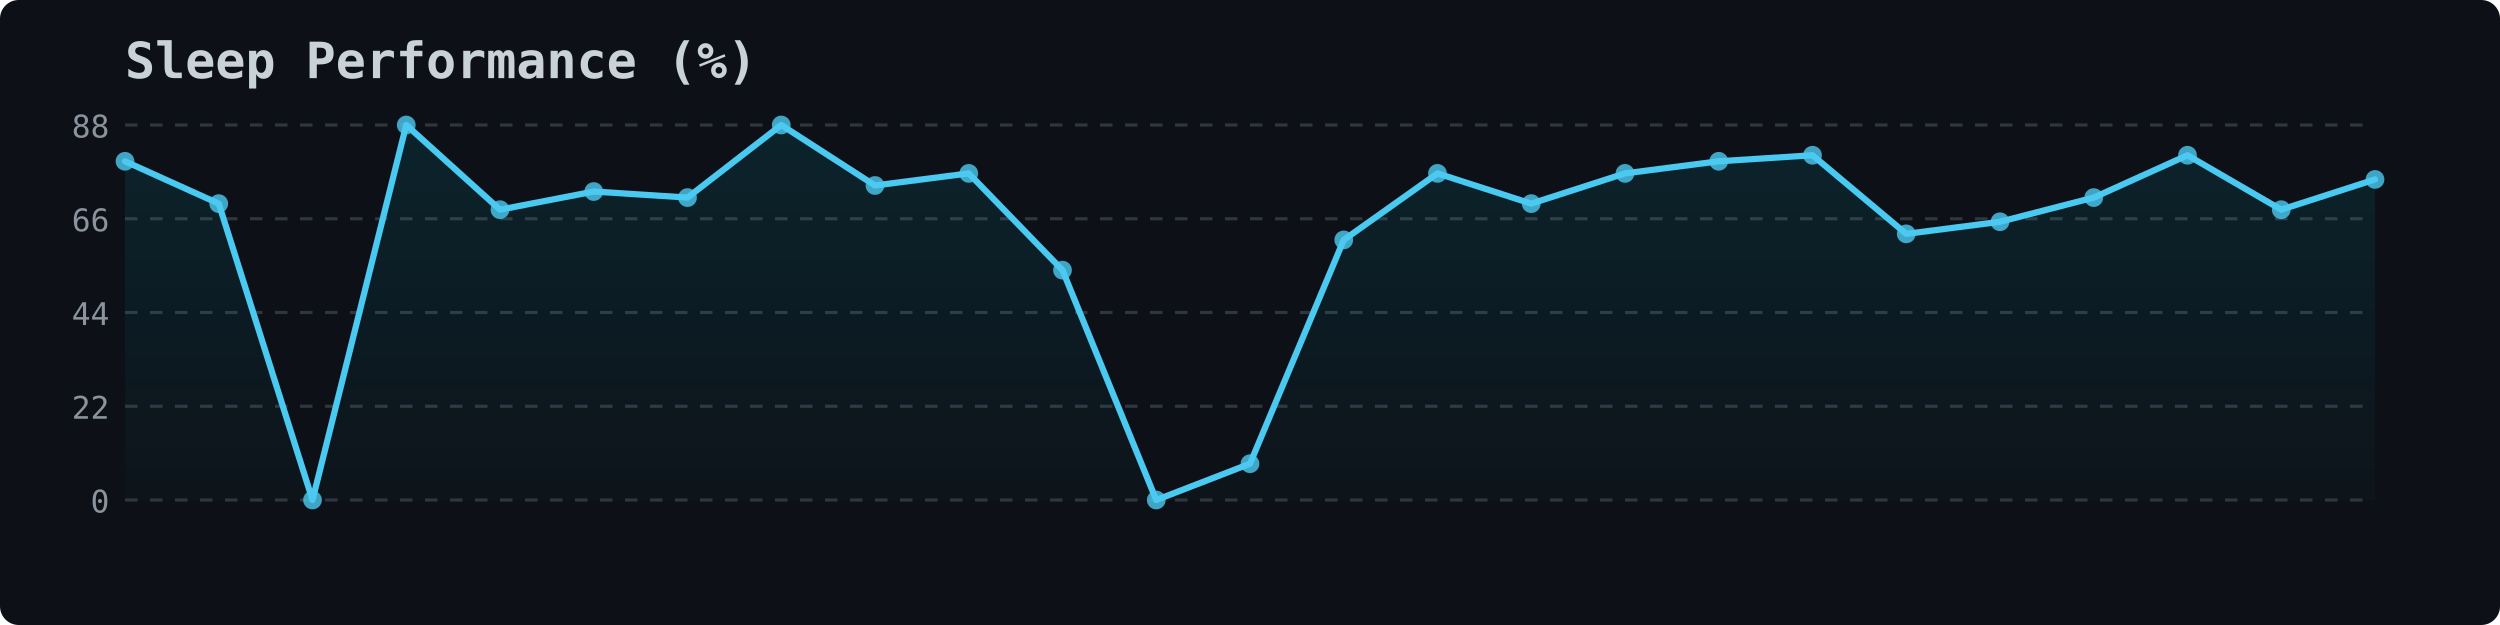
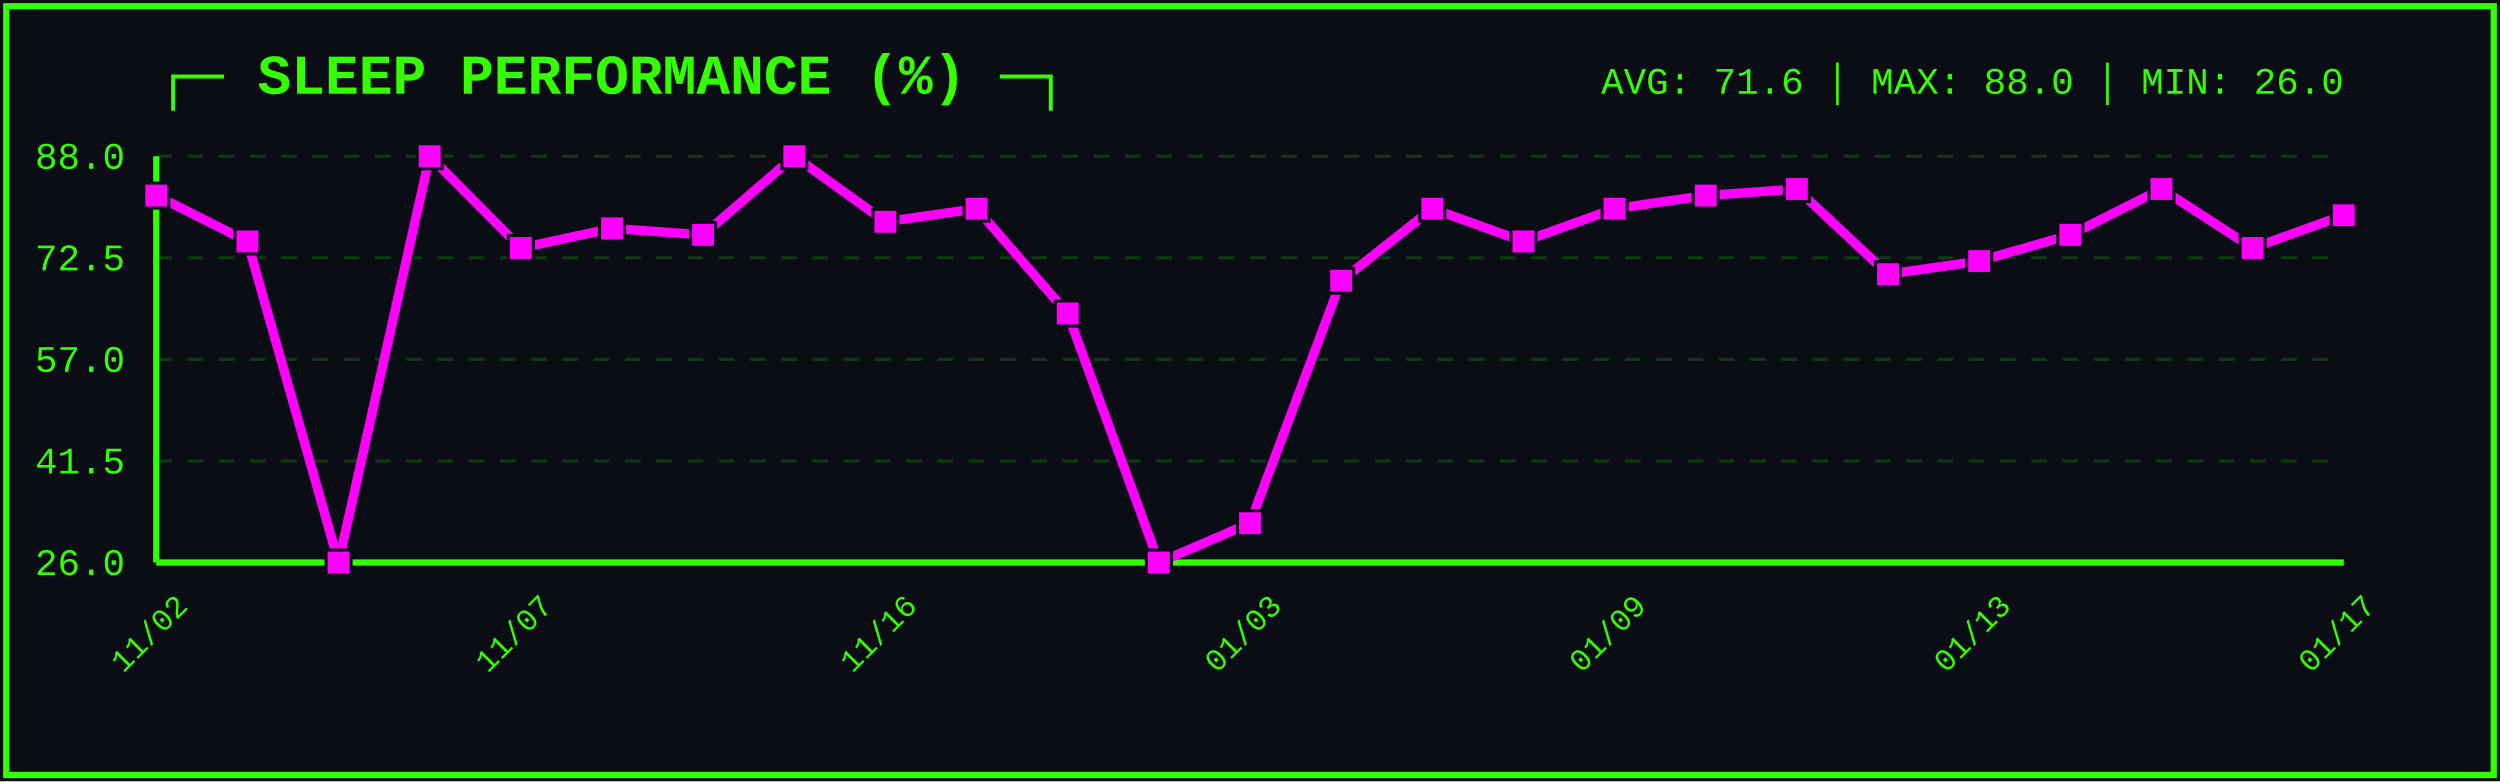
- <svg xmlns="http://www.w3.org/2000/svg" width="800" height="200">
-   <defs>
-     <linearGradient id="gradient" x1="0%" y1="0%" x2="0%" y2="100%">
-       <stop offset="0%" style="stop-color:#00D9FF;stop-opacity:0.3" />
-       <stop offset="100%" style="stop-color:#00D9FF;stop-opacity:0.05" />
-     </linearGradient>
-   </defs>
-   <rect width="800" height="200" fill="#0D1117" rx="6" />
-   <text x="40" y="25" font-family="'SF Mono', 'Monaco', monospace" font-size="16" font-weight="bold" fill="#C9D1D9">
-         Sleep Performance (%)
+ <svg xmlns="http://www.w3.org/2000/svg" width="800" height="250">
+   <rect width="800" height="250" fill="#0a0e14" />
+   <rect x="2" y="2" width="796" height="246" fill="none" stroke="#33ff00" stroke-width="2" />
+   <text x="50" y="30" font-family="'Courier New', 'Courier', monospace" font-size="18" font-weight="bold" fill="#33ff00">
+         ┌─ SLEEP PERFORMANCE (%) ─┐
    </text>
-   <line x1="40" y1="40.0" x2="760" y2="40.0" stroke="#30363D" stroke-width="1" stroke-dasharray="4,4" />
-   <text x="35" y="44.0" font-family="'SF Mono', 'Monaco', monospace" font-size="10" fill="#8B949E" text-anchor="end">88</text>
-   <line x1="40" y1="70.0" x2="760" y2="70.0" stroke="#30363D" stroke-width="1" stroke-dasharray="4,4" />
-   <text x="35" y="74.0" font-family="'SF Mono', 'Monaco', monospace" font-size="10" fill="#8B949E" text-anchor="end">66</text>
-   <line x1="40" y1="100.0" x2="760" y2="100.0" stroke="#30363D" stroke-width="1" stroke-dasharray="4,4" />
-   <text x="35" y="104.0" font-family="'SF Mono', 'Monaco', monospace" font-size="10" fill="#8B949E" text-anchor="end">44</text>
-   <line x1="40" y1="130.0" x2="760" y2="130.0" stroke="#30363D" stroke-width="1" stroke-dasharray="4,4" />
-   <text x="35" y="134.0" font-family="'SF Mono', 'Monaco', monospace" font-size="10" fill="#8B949E" text-anchor="end">22</text>
-   <line x1="40" y1="160.0" x2="760" y2="160.0" stroke="#30363D" stroke-width="1" stroke-dasharray="4,4" />
-   <text x="35" y="164.0" font-family="'SF Mono', 'Monaco', monospace" font-size="10" fill="#8B949E" text-anchor="end">0</text>
-   <path d="M 40.0,51.613 L 70.0,65.161 L 100.0,160.0 L 130.0,40.0 L 160.0,67.097 L 190.0,61.29 L 220.0,63.226 L 250.0,40.0 L 280.0,59.355 L 310.0,55.484 L 340.0,86.452 L 370.0,160.0 L 400.0,148.387 L 430.0,76.774 L 460.0,55.484 L 490.0,65.161 L 520.0,55.484 L 550.0,51.613 L 580.0,49.677 L 610.0,74.839 L 640.0,70.968 L 670.0,63.226 L 700.0,49.677 L 730.0,67.097 L 760.0,57.419" stroke="#4CC9F0" stroke-width="2" fill="none" stroke-linecap="round" stroke-linejoin="round" />
-   <path d="M 40.0,51.613 L 70.0,65.161 L 100.0,160.0 L 130.0,40.0 L 160.0,67.097 L 190.0,61.29 L 220.0,63.226 L 250.0,40.0 L 280.0,59.355 L 310.0,55.484 L 340.0,86.452 L 370.0,160.0 L 400.0,148.387 L 430.0,76.774 L 460.0,55.484 L 490.0,65.161 L 520.0,55.484 L 550.0,51.613 L 580.0,49.677 L 610.0,74.839 L 640.0,70.968 L 670.0,63.226 L 700.0,49.677 L 730.0,67.097 L 760.0,57.419 L 760.0,160 L 40.0,160 Z" fill="url(#gradient)" opacity="0.3" />
-   <circle cx="40.0" cy="51.613" r="3" fill="#4CC9F0" opacity="0.8" />
-   <circle cx="70.0" cy="65.161" r="3" fill="#4CC9F0" opacity="0.8" />
-   <circle cx="100.0" cy="160.0" r="3" fill="#4CC9F0" opacity="0.8" />
-   <circle cx="130.0" cy="40.0" r="3" fill="#4CC9F0" opacity="0.8" />
-   <circle cx="160.0" cy="67.097" r="3" fill="#4CC9F0" opacity="0.8" />
-   <circle cx="190.0" cy="61.29" r="3" fill="#4CC9F0" opacity="0.8" />
-   <circle cx="220.0" cy="63.226" r="3" fill="#4CC9F0" opacity="0.8" />
-   <circle cx="250.0" cy="40.0" r="3" fill="#4CC9F0" opacity="0.8" />
-   <circle cx="280.0" cy="59.355" r="3" fill="#4CC9F0" opacity="0.8" />
-   <circle cx="310.0" cy="55.484" r="3" fill="#4CC9F0" opacity="0.8" />
-   <circle cx="340.0" cy="86.452" r="3" fill="#4CC9F0" opacity="0.8" />
-   <circle cx="370.0" cy="160.0" r="3" fill="#4CC9F0" opacity="0.8" />
-   <circle cx="400.0" cy="148.387" r="3" fill="#4CC9F0" opacity="0.8" />
-   <circle cx="430.0" cy="76.774" r="3" fill="#4CC9F0" opacity="0.8" />
-   <circle cx="460.0" cy="55.484" r="3" fill="#4CC9F0" opacity="0.8" />
-   <circle cx="490.0" cy="65.161" r="3" fill="#4CC9F0" opacity="0.8" />
-   <circle cx="520.0" cy="55.484" r="3" fill="#4CC9F0" opacity="0.8" />
-   <circle cx="550.0" cy="51.613" r="3" fill="#4CC9F0" opacity="0.8" />
-   <circle cx="580.0" cy="49.677" r="3" fill="#4CC9F0" opacity="0.8" />
-   <circle cx="610.0" cy="74.839" r="3" fill="#4CC9F0" opacity="0.8" />
-   <circle cx="640.0" cy="70.968" r="3" fill="#4CC9F0" opacity="0.8" />
-   <circle cx="670.0" cy="63.226" r="3" fill="#4CC9F0" opacity="0.8" />
-   <circle cx="700.0" cy="49.677" r="3" fill="#4CC9F0" opacity="0.8" />
-   <circle cx="730.0" cy="67.097" r="3" fill="#4CC9F0" opacity="0.8" />
-   <circle cx="760.0" cy="57.419" r="3" fill="#4CC9F0" opacity="0.8" />
+   <line x1="50" y1="50.0" x2="750" y2="50.0" stroke="#1a5f1a" stroke-width="1" stroke-dasharray="5,5" opacity="0.5" />
+   <text x="40" y="54.0" font-family="'Courier New', 'Courier', monospace" font-size="12" fill="#33ff00" text-anchor="end">88.0</text>
+   <line x1="50" y1="82.5" x2="750" y2="82.5" stroke="#1a5f1a" stroke-width="1" stroke-dasharray="5,5" opacity="0.5" />
+   <text x="40" y="86.5" font-family="'Courier New', 'Courier', monospace" font-size="12" fill="#33ff00" text-anchor="end">72.5</text>
+   <line x1="50" y1="115.0" x2="750" y2="115.0" stroke="#1a5f1a" stroke-width="1" stroke-dasharray="5,5" opacity="0.5" />
+   <text x="40" y="119.0" font-family="'Courier New', 'Courier', monospace" font-size="12" fill="#33ff00" text-anchor="end">57.0</text>
+   <line x1="50" y1="147.5" x2="750" y2="147.5" stroke="#1a5f1a" stroke-width="1" stroke-dasharray="5,5" opacity="0.5" />
+   <text x="40" y="151.5" font-family="'Courier New', 'Courier', monospace" font-size="12" fill="#33ff00" text-anchor="end">41.5</text>
+   <line x1="50" y1="180.0" x2="750" y2="180.0" stroke="#1a5f1a" stroke-width="1" stroke-dasharray="5,5" opacity="0.5" />
+   <text x="40" y="184.0" font-family="'Courier New', 'Courier', monospace" font-size="12" fill="#33ff00" text-anchor="end">26.0</text>
+   <line x1="50" y1="50" x2="50" y2="180" stroke="#33ff00" stroke-width="2" />
+   <line x1="50" y1="180" x2="750" y2="180" stroke="#33ff00" stroke-width="2" />
+   <line x1="50.0" y1="62.581" x2="79.167" y2="77.258" stroke="#ff00ff" stroke-width="3" stroke-linecap="round" />
+   <line x1="79.167" y1="77.258" x2="108.333" y2="180.0" stroke="#ff00ff" stroke-width="3" stroke-linecap="round" />
+   <line x1="108.333" y1="180.0" x2="137.5" y2="50.0" stroke="#ff00ff" stroke-width="3" stroke-linecap="round" />
+   <line x1="137.5" y1="50.0" x2="166.667" y2="79.355" stroke="#ff00ff" stroke-width="3" stroke-linecap="round" />
+   <line x1="166.667" y1="79.355" x2="195.833" y2="73.065" stroke="#ff00ff" stroke-width="3" stroke-linecap="round" />
+   <line x1="195.833" y1="73.065" x2="225.0" y2="75.161" stroke="#ff00ff" stroke-width="3" stroke-linecap="round" />
+   <line x1="225.0" y1="75.161" x2="254.167" y2="50.0" stroke="#ff00ff" stroke-width="3" stroke-linecap="round" />
+   <line x1="254.167" y1="50.0" x2="283.333" y2="70.968" stroke="#ff00ff" stroke-width="3" stroke-linecap="round" />
+   <line x1="283.333" y1="70.968" x2="312.5" y2="66.774" stroke="#ff00ff" stroke-width="3" stroke-linecap="round" />
+   <line x1="312.5" y1="66.774" x2="341.667" y2="100.323" stroke="#ff00ff" stroke-width="3" stroke-linecap="round" />
+   <line x1="341.667" y1="100.323" x2="370.833" y2="180.0" stroke="#ff00ff" stroke-width="3" stroke-linecap="round" />
+   <line x1="370.833" y1="180.0" x2="400.0" y2="167.419" stroke="#ff00ff" stroke-width="3" stroke-linecap="round" />
+   <line x1="400.0" y1="167.419" x2="429.167" y2="89.839" stroke="#ff00ff" stroke-width="3" stroke-linecap="round" />
+   <line x1="429.167" y1="89.839" x2="458.333" y2="66.774" stroke="#ff00ff" stroke-width="3" stroke-linecap="round" />
+   <line x1="458.333" y1="66.774" x2="487.5" y2="77.258" stroke="#ff00ff" stroke-width="3" stroke-linecap="round" />
+   <line x1="487.5" y1="77.258" x2="516.667" y2="66.774" stroke="#ff00ff" stroke-width="3" stroke-linecap="round" />
+   <line x1="516.667" y1="66.774" x2="545.833" y2="62.581" stroke="#ff00ff" stroke-width="3" stroke-linecap="round" />
+   <line x1="545.833" y1="62.581" x2="575.0" y2="60.484" stroke="#ff00ff" stroke-width="3" stroke-linecap="round" />
+   <line x1="575.0" y1="60.484" x2="604.167" y2="87.742" stroke="#ff00ff" stroke-width="3" stroke-linecap="round" />
+   <line x1="604.167" y1="87.742" x2="633.333" y2="83.548" stroke="#ff00ff" stroke-width="3" stroke-linecap="round" />
+   <line x1="633.333" y1="83.548" x2="662.5" y2="75.161" stroke="#ff00ff" stroke-width="3" stroke-linecap="round" />
+   <line x1="662.5" y1="75.161" x2="691.667" y2="60.484" stroke="#ff00ff" stroke-width="3" stroke-linecap="round" />
+   <line x1="691.667" y1="60.484" x2="720.833" y2="79.355" stroke="#ff00ff" stroke-width="3" stroke-linecap="round" />
+   <line x1="720.833" y1="79.355" x2="750.0" y2="68.871" stroke="#ff00ff" stroke-width="3" stroke-linecap="round" />
+   <rect x="46.0" y="58.581" width="8" height="8" fill="#ff00ff" stroke="#0a0e14" stroke-width="1" />
+   <rect x="75.167" y="73.258" width="8" height="8" fill="#ff00ff" stroke="#0a0e14" stroke-width="1" />
+   <rect x="104.333" y="176.0" width="8" height="8" fill="#ff00ff" stroke="#0a0e14" stroke-width="1" />
+   <rect x="133.5" y="46.0" width="8" height="8" fill="#ff00ff" stroke="#0a0e14" stroke-width="1" />
+   <rect x="162.667" y="75.355" width="8" height="8" fill="#ff00ff" stroke="#0a0e14" stroke-width="1" />
+   <rect x="191.833" y="69.065" width="8" height="8" fill="#ff00ff" stroke="#0a0e14" stroke-width="1" />
+   <rect x="221.0" y="71.161" width="8" height="8" fill="#ff00ff" stroke="#0a0e14" stroke-width="1" />
+   <rect x="250.167" y="46.0" width="8" height="8" fill="#ff00ff" stroke="#0a0e14" stroke-width="1" />
+   <rect x="279.333" y="66.968" width="8" height="8" fill="#ff00ff" stroke="#0a0e14" stroke-width="1" />
+   <rect x="308.5" y="62.774" width="8" height="8" fill="#ff00ff" stroke="#0a0e14" stroke-width="1" />
+   <rect x="337.667" y="96.323" width="8" height="8" fill="#ff00ff" stroke="#0a0e14" stroke-width="1" />
+   <rect x="366.833" y="176.0" width="8" height="8" fill="#ff00ff" stroke="#0a0e14" stroke-width="1" />
+   <rect x="396.0" y="163.419" width="8" height="8" fill="#ff00ff" stroke="#0a0e14" stroke-width="1" />
+   <rect x="425.167" y="85.839" width="8" height="8" fill="#ff00ff" stroke="#0a0e14" stroke-width="1" />
+   <rect x="454.333" y="62.774" width="8" height="8" fill="#ff00ff" stroke="#0a0e14" stroke-width="1" />
+   <rect x="483.5" y="73.258" width="8" height="8" fill="#ff00ff" stroke="#0a0e14" stroke-width="1" />
+   <rect x="512.667" y="62.774" width="8" height="8" fill="#ff00ff" stroke="#0a0e14" stroke-width="1" />
+   <rect x="541.833" y="58.581" width="8" height="8" fill="#ff00ff" stroke="#0a0e14" stroke-width="1" />
+   <rect x="571.0" y="56.484" width="8" height="8" fill="#ff00ff" stroke="#0a0e14" stroke-width="1" />
+   <rect x="600.167" y="83.742" width="8" height="8" fill="#ff00ff" stroke="#0a0e14" stroke-width="1" />
+   <rect x="629.333" y="79.548" width="8" height="8" fill="#ff00ff" stroke="#0a0e14" stroke-width="1" />
+   <rect x="658.5" y="71.161" width="8" height="8" fill="#ff00ff" stroke="#0a0e14" stroke-width="1" />
+   <rect x="687.667" y="56.484" width="8" height="8" fill="#ff00ff" stroke="#0a0e14" stroke-width="1" />
+   <rect x="716.833" y="75.355" width="8" height="8" fill="#ff00ff" stroke="#0a0e14" stroke-width="1" />
+   <rect x="746.0" y="64.871" width="8" height="8" fill="#ff00ff" stroke="#0a0e14" stroke-width="1" />
+   <text x="50.0" y="205" font-family="'Courier New', 'Courier', monospace" font-size="10" fill="#33ff00" text-anchor="middle" transform="rotate(-45, 50.0, 205)">
+         11/02
+     </text>
+   <text x="166.667" y="205" font-family="'Courier New', 'Courier', monospace" font-size="10" fill="#33ff00" text-anchor="middle" transform="rotate(-45, 166.6667, 205)">
+         11/07
+     </text>
+   <text x="283.333" y="205" font-family="'Courier New', 'Courier', monospace" font-size="10" fill="#33ff00" text-anchor="middle" transform="rotate(-45, 283.3333, 205)">
+         11/16
+     </text>
+   <text x="400.0" y="205" font-family="'Courier New', 'Courier', monospace" font-size="10" fill="#33ff00" text-anchor="middle" transform="rotate(-45, 400.0, 205)">
+         01/03
+     </text>
+   <text x="516.667" y="205" font-family="'Courier New', 'Courier', monospace" font-size="10" fill="#33ff00" text-anchor="middle" transform="rotate(-45, 516.6667, 205)">
+         01/09
+     </text>
+   <text x="633.333" y="205" font-family="'Courier New', 'Courier', monospace" font-size="10" fill="#33ff00" text-anchor="middle" transform="rotate(-45, 633.3333, 205)">
+         01/13
+     </text>
+   <text x="750.0" y="205" font-family="'Courier New', 'Courier', monospace" font-size="10" fill="#33ff00" text-anchor="middle" transform="rotate(-45, 750.0, 205)">
+         01/17
+     </text>
+   <text x="750" y="30" font-family="'Courier New', 'Courier', monospace" font-size="12" fill="#33ff00" text-anchor="end">
+         AVG: 71.6 │ MAX: 88.0 │ MIN: 26.0
+     </text>
</svg>
